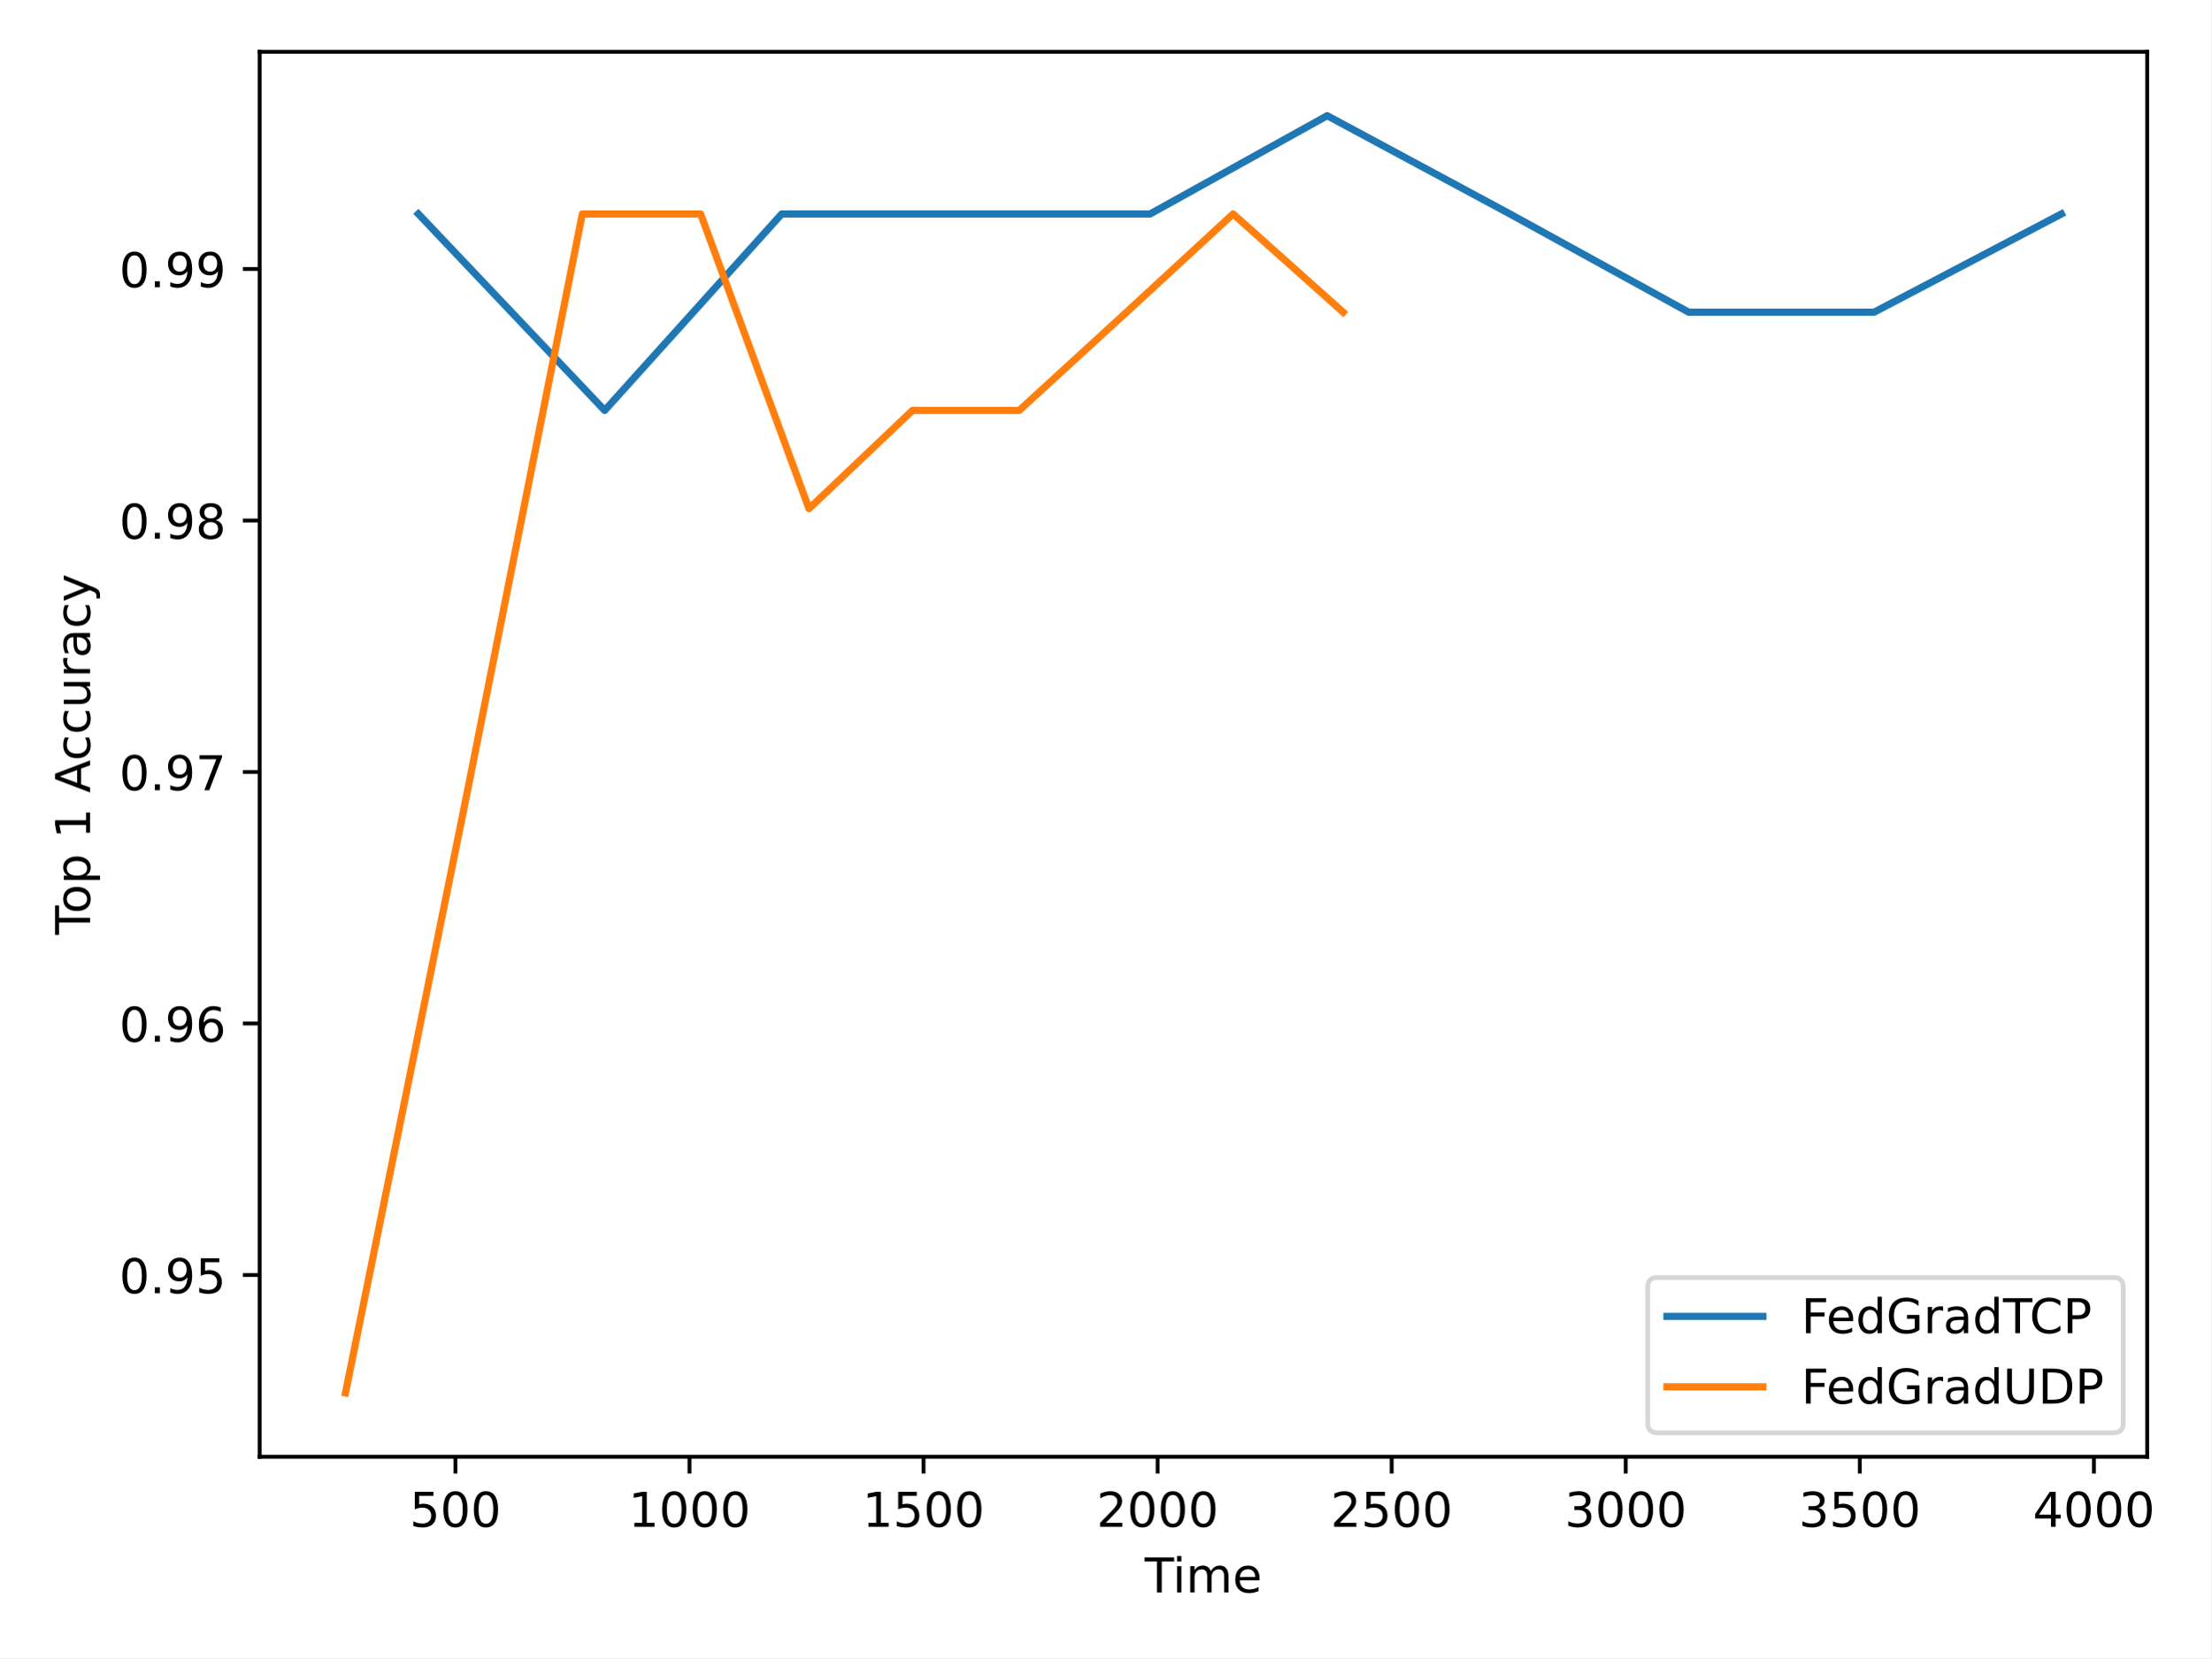
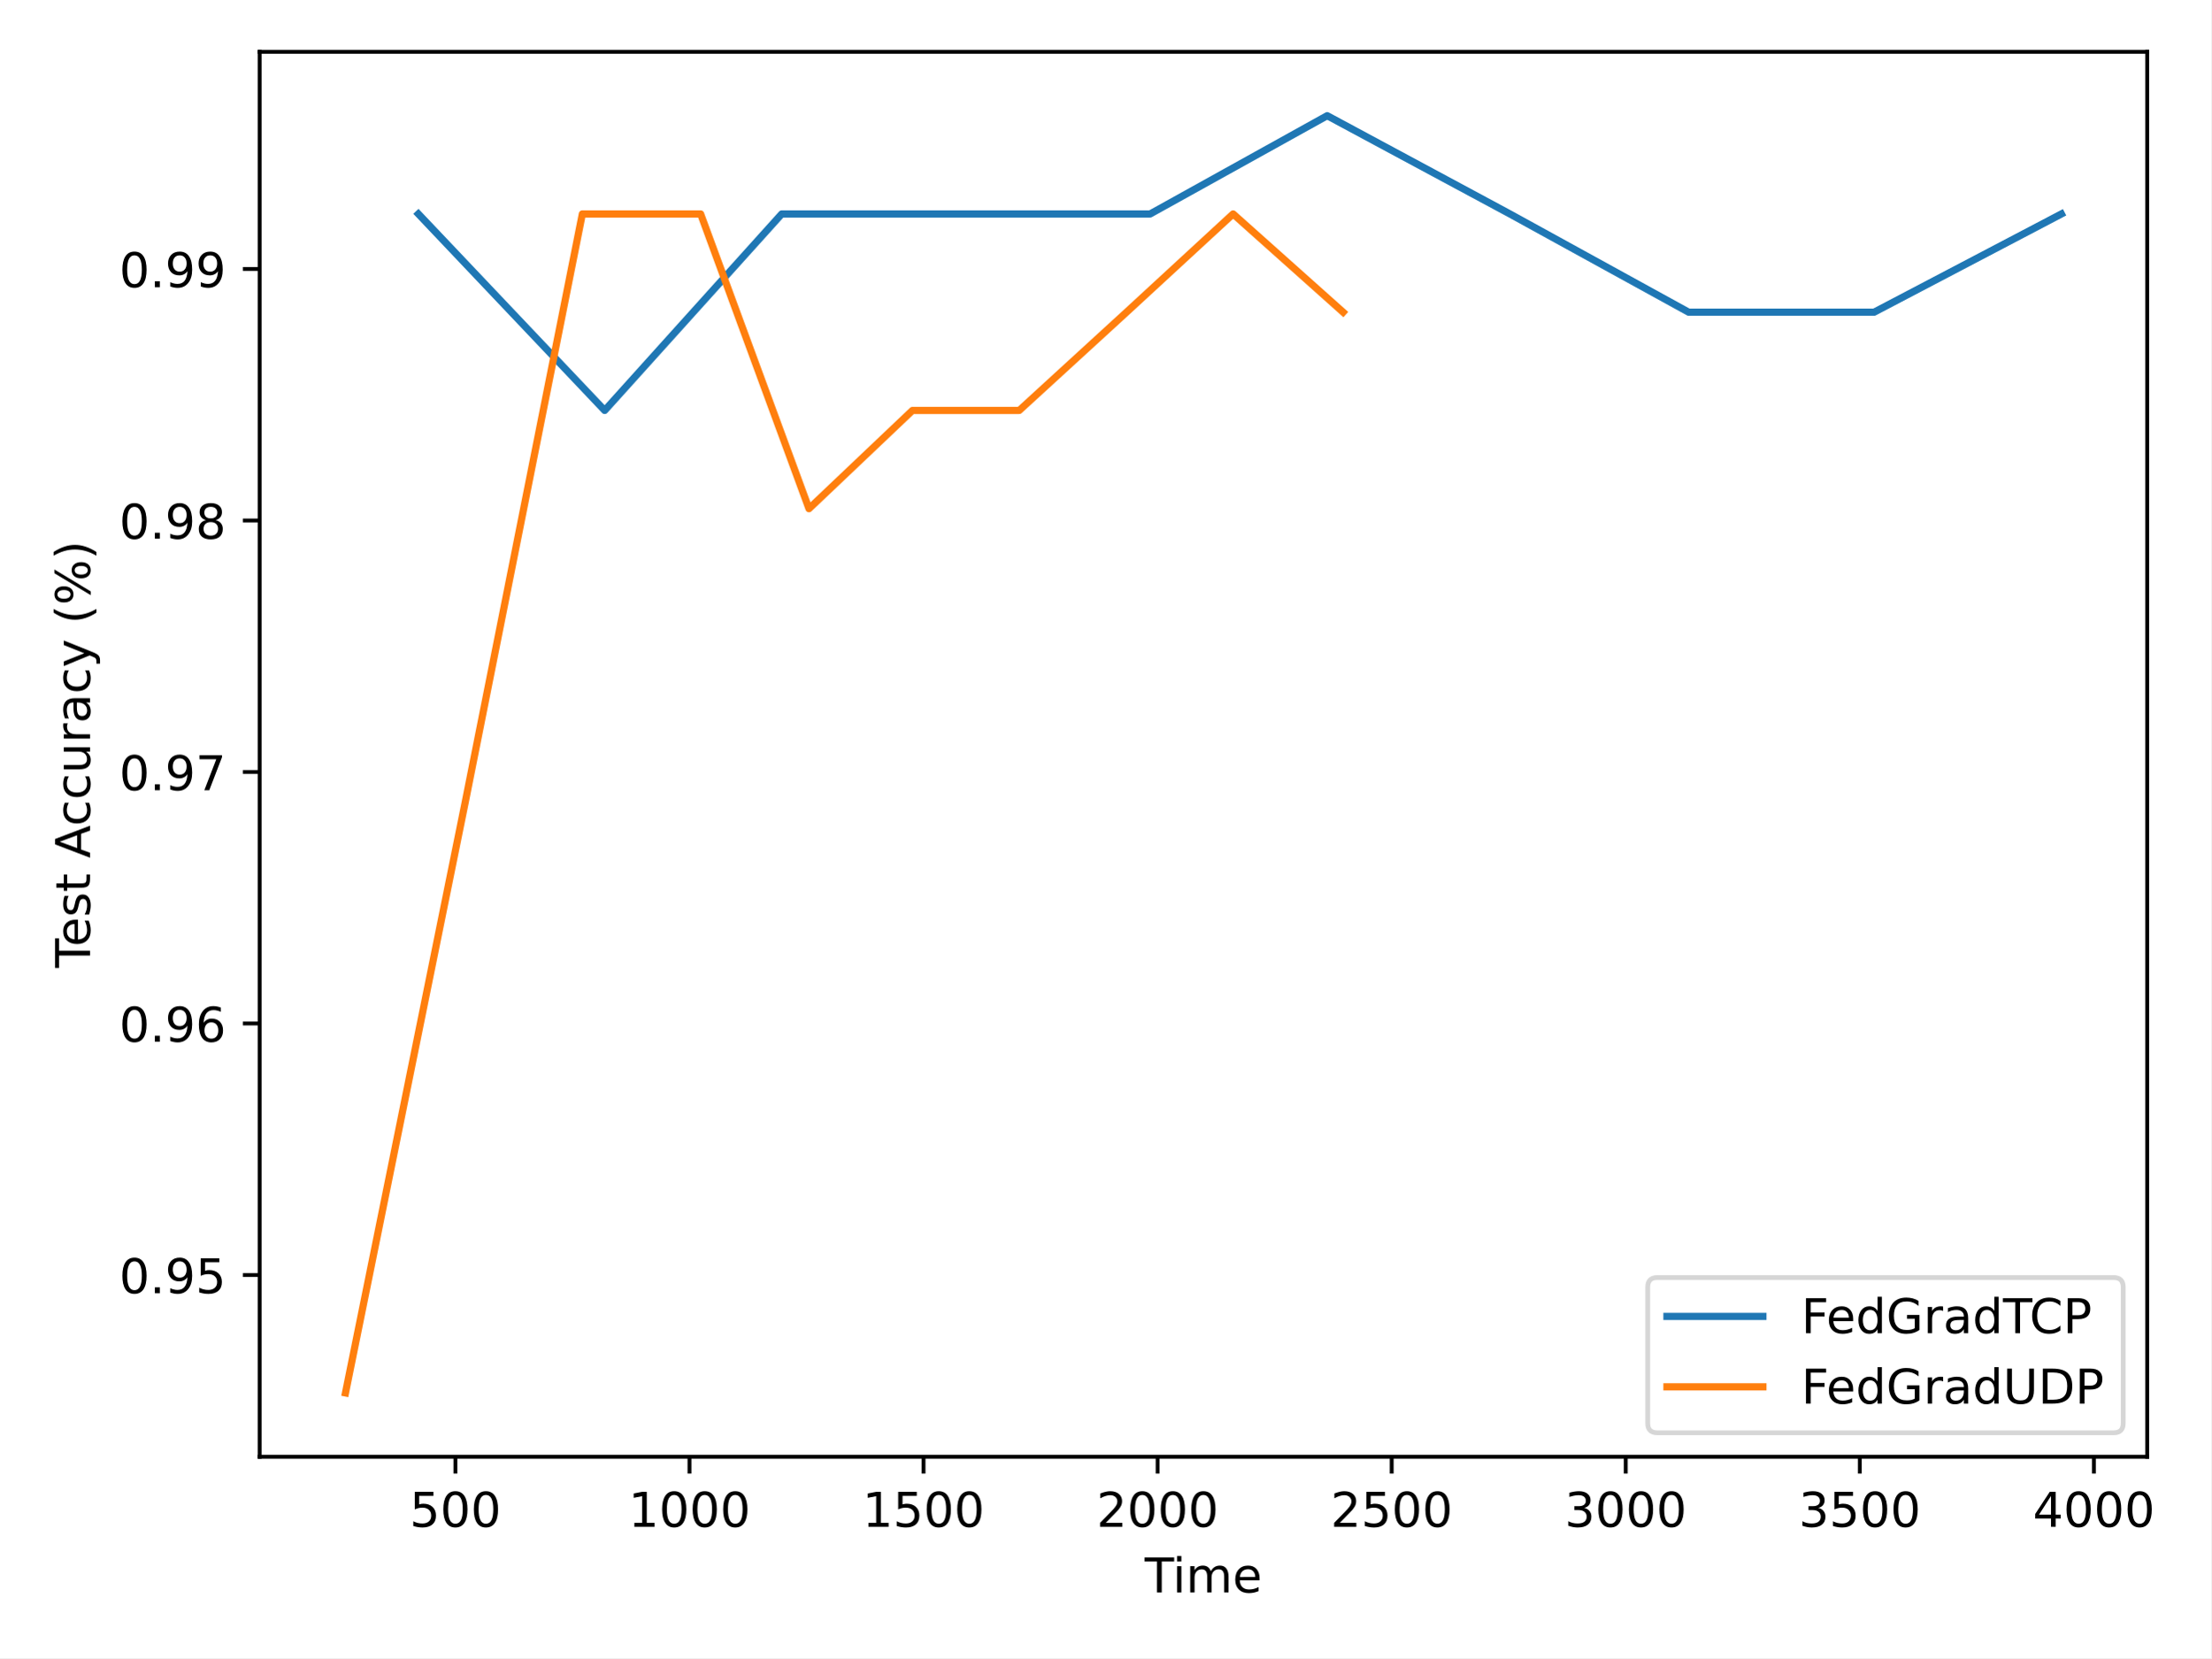
<svg xmlns="http://www.w3.org/2000/svg" xmlns:xlink="http://www.w3.org/1999/xlink" height="345.6pt" version="1.1" viewBox="0 0 460.8 345.6" width="460.8pt">
  <defs>
    <style type="text/css">*{stroke-linecap:butt;stroke-linejoin:round;}</style>
  </defs>
  <g id="figure_1">
    <g id="patch_1">
      <path d="M 0 345.6  L 460.8 345.6  L 460.8 0  L 0 0  z " style="fill:#ffffff;" />
    </g>
    <g id="axes_1">
      <g id="patch_2">
        <path d="M 54.11 303.64  L 447.481 303.64  L 447.481 10.8  L 54.11 10.8  z " style="fill:#ffffff;" />
      </g>
      <g id="matplotlib.axis_1">
        <g id="xtick_1">
          <g id="line2d_1">
            <defs>
-               <path d="M 0 0  L 0 3.5  " id="m8f32bfb3ee" style="stroke:#000000;stroke-width:0.8;" />
-             </defs>
-             <g>
-               <use style="stroke:#000000;stroke-width:0.8;" x="94.905" xlink:href="#m8f32bfb3ee" y="303.64" />
+               <path d="M 0 0  L 0 3.5  " id="m83451fe33e" style="stroke:#000000;stroke-width:0.8;" />
+             </defs>
+             <g>
+               <use style="stroke:#000000;stroke-width:0.8;" x="94.905" xlink:href="#m83451fe33e" y="303.64" />
            </g>
          </g>
          <g id="text_1">
            <g transform="translate(85.36125 318.2384)scale(0.1 -0.1)">
              <defs>
                <path d="M 10.797 72.906  L 49.516 72.906  L 49.516 64.594  L 19.828 64.594  L 19.828 46.734  Q 21.969 47.469 24.109 47.828  Q 26.266 48.188 28.422 48.188  Q 40.625 48.188 47.75 41.5  Q 54.891 34.812 54.891 23.391  Q 54.891 11.625 47.562 5.094  Q 40.234 -1.422 26.906 -1.422  Q 22.312 -1.422 17.547 -0.641  Q 12.797 0.141 7.719 1.703  L 7.719 11.625  Q 12.109 9.234 16.797 8.062  Q 21.484 6.891 26.703 6.891  Q 35.156 6.891 40.078 11.328  Q 45.016 15.766 45.016 23.391  Q 45.016 31 40.078 35.438  Q 35.156 39.891 26.703 39.891  Q 22.75 39.891 18.812 39.016  Q 14.891 38.141 10.797 36.281  z " id="DejaVuSans-53" />
                <path d="M 31.781 66.406  Q 24.172 66.406 20.328 58.906  Q 16.5 51.422 16.5 36.375  Q 16.5 21.391 20.328 13.891  Q 24.172 6.391 31.781 6.391  Q 39.453 6.391 43.281 13.891  Q 47.125 21.391 47.125 36.375  Q 47.125 51.422 43.281 58.906  Q 39.453 66.406 31.781 66.406  z M 31.781 74.219  Q 44.047 74.219 50.516 64.516  Q 56.984 54.828 56.984 36.375  Q 56.984 17.969 50.516 8.266  Q 44.047 -1.422 31.781 -1.422  Q 19.531 -1.422 13.062 8.266  Q 6.594 17.969 6.594 36.375  Q 6.594 54.828 13.062 64.516  Q 19.531 74.219 31.781 74.219  z " id="DejaVuSans-48" />
              </defs>
              <use xlink:href="#DejaVuSans-53" />
              <use x="63.623" xlink:href="#DejaVuSans-48" />
              <use x="127.246" xlink:href="#DejaVuSans-48" />
            </g>
          </g>
        </g>
        <g id="xtick_2">
          <g id="line2d_2">
            <g>
-               <use style="stroke:#000000;stroke-width:0.8;" x="143.687" xlink:href="#m8f32bfb3ee" y="303.64" />
+               <use style="stroke:#000000;stroke-width:0.8;" x="143.687" xlink:href="#m83451fe33e" y="303.64" />
            </g>
          </g>
          <g id="text_2">
            <g transform="translate(130.9617 318.2384)scale(0.1 -0.1)">
              <defs>
                <path d="M 12.406 8.297  L 28.516 8.297  L 28.516 63.922  L 10.984 60.406  L 10.984 69.391  L 28.422 72.906  L 38.281 72.906  L 38.281 8.297  L 54.391 8.297  L 54.391 0  L 12.406 0  z " id="DejaVuSans-49" />
              </defs>
              <use xlink:href="#DejaVuSans-49" />
              <use x="63.623" xlink:href="#DejaVuSans-48" />
              <use x="127.246" xlink:href="#DejaVuSans-48" />
              <use x="190.869" xlink:href="#DejaVuSans-48" />
            </g>
          </g>
        </g>
        <g id="xtick_3">
          <g id="line2d_3">
            <g>
-               <use style="stroke:#000000;stroke-width:0.8;" x="192.468" xlink:href="#m8f32bfb3ee" y="303.64" />
+               <use style="stroke:#000000;stroke-width:0.8;" x="192.468" xlink:href="#m83451fe33e" y="303.64" />
            </g>
          </g>
          <g id="text_3">
            <g transform="translate(179.7433 318.2384)scale(0.1 -0.1)">
              <use xlink:href="#DejaVuSans-49" />
              <use x="63.623" xlink:href="#DejaVuSans-53" />
              <use x="127.246" xlink:href="#DejaVuSans-48" />
              <use x="190.869" xlink:href="#DejaVuSans-48" />
            </g>
          </g>
        </g>
        <g id="xtick_4">
          <g id="line2d_4">
            <g>
-               <use style="stroke:#000000;stroke-width:0.8;" x="241.25" xlink:href="#m8f32bfb3ee" y="303.64" />
+               <use style="stroke:#000000;stroke-width:0.8;" x="241.25" xlink:href="#m83451fe33e" y="303.64" />
            </g>
          </g>
          <g id="text_4">
            <g transform="translate(228.525 318.2384)scale(0.1 -0.1)">
              <defs>
                <path d="M 19.188 8.297  L 53.609 8.297  L 53.609 0  L 7.328 0  L 7.328 8.297  Q 12.938 14.109 22.625 23.891  Q 32.328 33.688 34.812 36.531  Q 39.547 41.844 41.422 45.531  Q 43.312 49.219 43.312 52.781  Q 43.312 58.594 39.234 62.25  Q 35.156 65.922 28.609 65.922  Q 23.969 65.922 18.812 64.312  Q 13.672 62.703 7.812 59.422  L 7.812 69.391  Q 13.766 71.781 18.938 73  Q 24.125 74.219 28.422 74.219  Q 39.75 74.219 46.484 68.547  Q 53.219 62.891 53.219 53.422  Q 53.219 48.922 51.531 44.891  Q 49.859 40.875 45.406 35.406  Q 44.188 33.984 37.641 27.219  Q 31.109 20.453 19.188 8.297  z " id="DejaVuSans-50" />
              </defs>
              <use xlink:href="#DejaVuSans-50" />
              <use x="63.623" xlink:href="#DejaVuSans-48" />
              <use x="127.246" xlink:href="#DejaVuSans-48" />
              <use x="190.869" xlink:href="#DejaVuSans-48" />
            </g>
          </g>
        </g>
        <g id="xtick_5">
          <g id="line2d_5">
            <g>
-               <use style="stroke:#000000;stroke-width:0.8;" x="290.032" xlink:href="#m8f32bfb3ee" y="303.64" />
+               <use style="stroke:#000000;stroke-width:0.8;" x="290.032" xlink:href="#m83451fe33e" y="303.64" />
            </g>
          </g>
          <g id="text_5">
            <g transform="translate(277.3066 318.2384)scale(0.1 -0.1)">
              <use xlink:href="#DejaVuSans-50" />
              <use x="63.623" xlink:href="#DejaVuSans-53" />
              <use x="127.246" xlink:href="#DejaVuSans-48" />
              <use x="190.869" xlink:href="#DejaVuSans-48" />
            </g>
          </g>
        </g>
        <g id="xtick_6">
          <g id="line2d_6">
            <g>
-               <use style="stroke:#000000;stroke-width:0.8;" x="338.813" xlink:href="#m8f32bfb3ee" y="303.64" />
+               <use style="stroke:#000000;stroke-width:0.8;" x="338.813" xlink:href="#m83451fe33e" y="303.64" />
            </g>
          </g>
          <g id="text_6">
            <g transform="translate(326.0883 318.2384)scale(0.1 -0.1)">
              <defs>
                <path d="M 40.578 39.312  Q 47.656 37.797 51.625 33  Q 55.609 28.219 55.609 21.188  Q 55.609 10.406 48.188 4.484  Q 40.766 -1.422 27.094 -1.422  Q 22.516 -1.422 17.656 -0.516  Q 12.797 0.391 7.625 2.203  L 7.625 11.719  Q 11.719 9.328 16.594 8.109  Q 21.484 6.891 26.812 6.891  Q 36.078 6.891 40.938 10.547  Q 45.797 14.203 45.797 21.188  Q 45.797 27.641 41.281 31.266  Q 36.766 34.906 28.719 34.906  L 20.219 34.906  L 20.219 43.016  L 29.109 43.016  Q 36.375 43.016 40.234 45.922  Q 44.094 48.828 44.094 54.297  Q 44.094 59.906 40.109 62.906  Q 36.141 65.922 28.719 65.922  Q 24.656 65.922 20.016 65.031  Q 15.375 64.156 9.812 62.312  L 9.812 71.094  Q 15.438 72.656 20.344 73.438  Q 25.25 74.219 29.594 74.219  Q 40.828 74.219 47.359 69.109  Q 53.906 64.016 53.906 55.328  Q 53.906 49.266 50.438 45.094  Q 46.969 40.922 40.578 39.312  z " id="DejaVuSans-51" />
              </defs>
              <use xlink:href="#DejaVuSans-51" />
              <use x="63.623" xlink:href="#DejaVuSans-48" />
              <use x="127.246" xlink:href="#DejaVuSans-48" />
              <use x="190.869" xlink:href="#DejaVuSans-48" />
            </g>
          </g>
        </g>
        <g id="xtick_7">
          <g id="line2d_7">
            <g>
-               <use style="stroke:#000000;stroke-width:0.8;" x="387.595" xlink:href="#m8f32bfb3ee" y="303.64" />
+               <use style="stroke:#000000;stroke-width:0.8;" x="387.595" xlink:href="#m83451fe33e" y="303.64" />
            </g>
          </g>
          <g id="text_7">
            <g transform="translate(374.87 318.2384)scale(0.1 -0.1)">
              <use xlink:href="#DejaVuSans-51" />
              <use x="63.623" xlink:href="#DejaVuSans-53" />
              <use x="127.246" xlink:href="#DejaVuSans-48" />
              <use x="190.869" xlink:href="#DejaVuSans-48" />
            </g>
          </g>
        </g>
        <g id="xtick_8">
          <g id="line2d_8">
            <g>
-               <use style="stroke:#000000;stroke-width:0.8;" x="436.377" xlink:href="#m8f32bfb3ee" y="303.64" />
+               <use style="stroke:#000000;stroke-width:0.8;" x="436.377" xlink:href="#m83451fe33e" y="303.64" />
            </g>
          </g>
          <g id="text_8">
            <g transform="translate(423.6516 318.2384)scale(0.1 -0.1)">
              <defs>
                <path d="M 37.797 64.312  L 12.891 25.391  L 37.797 25.391  z M 35.203 72.906  L 47.609 72.906  L 47.609 25.391  L 58.016 25.391  L 58.016 17.188  L 47.609 17.188  L 47.609 0  L 37.797 0  L 37.797 17.188  L 4.891 17.188  L 4.891 26.703  z " id="DejaVuSans-52" />
              </defs>
              <use xlink:href="#DejaVuSans-52" />
              <use x="63.623" xlink:href="#DejaVuSans-48" />
              <use x="127.246" xlink:href="#DejaVuSans-48" />
              <use x="190.869" xlink:href="#DejaVuSans-48" />
            </g>
          </g>
        </g>
        <g id="text_9">
          <g transform="translate(238.5621 331.9166)scale(0.1 -0.1)">
            <defs>
              <path d="M -0.297 72.906  L 61.375 72.906  L 61.375 64.594  L 35.5 64.594  L 35.5 0  L 25.594 0  L 25.594 64.594  L -0.297 64.594  z " id="DejaVuSans-84" />
              <path d="M 9.422 54.688  L 18.406 54.688  L 18.406 0  L 9.422 0  z M 9.422 75.984  L 18.406 75.984  L 18.406 64.594  L 9.422 64.594  z " id="DejaVuSans-105" />
              <path d="M 52 44.188  Q 55.375 50.25 60.062 53.125  Q 64.75 56 71.094 56  Q 79.641 56 84.281 50.016  Q 88.922 44.047 88.922 33.016  L 88.922 0  L 79.891 0  L 79.891 32.719  Q 79.891 40.578 77.094 44.375  Q 74.312 48.188 68.609 48.188  Q 61.625 48.188 57.562 43.547  Q 53.516 38.922 53.516 30.906  L 53.516 0  L 44.484 0  L 44.484 32.719  Q 44.484 40.625 41.703 44.406  Q 38.922 48.188 33.109 48.188  Q 26.219 48.188 22.156 43.531  Q 18.109 38.875 18.109 30.906  L 18.109 0  L 9.078 0  L 9.078 54.688  L 18.109 54.688  L 18.109 46.188  Q 21.188 51.219 25.484 53.609  Q 29.781 56 35.688 56  Q 41.656 56 45.828 52.969  Q 50 49.953 52 44.188  z " id="DejaVuSans-109" />
              <path d="M 56.203 29.594  L 56.203 25.203  L 14.891 25.203  Q 15.484 15.922 20.484 11.062  Q 25.484 6.203 34.422 6.203  Q 39.594 6.203 44.453 7.469  Q 49.312 8.734 54.109 11.281  L 54.109 2.781  Q 49.266 0.734 44.188 -0.344  Q 39.109 -1.422 33.891 -1.422  Q 20.797 -1.422 13.156 6.188  Q 5.516 13.812 5.516 26.812  Q 5.516 40.234 12.766 48.109  Q 20.016 56 32.328 56  Q 43.359 56 49.781 48.891  Q 56.203 41.797 56.203 29.594  z M 47.219 32.234  Q 47.125 39.594 43.094 43.984  Q 39.062 48.391 32.422 48.391  Q 24.906 48.391 20.391 44.141  Q 15.875 39.891 15.188 32.172  z " id="DejaVuSans-101" />
            </defs>
            <use xlink:href="#DejaVuSans-84" />
            <use x="57.959" xlink:href="#DejaVuSans-105" />
            <use x="85.742" xlink:href="#DejaVuSans-109" />
            <use x="183.154" xlink:href="#DejaVuSans-101" />
          </g>
        </g>
      </g>
      <g id="matplotlib.axis_2">
        <g id="ytick_1">
          <g id="line2d_9">
            <defs>
-               <path d="M 0 0  L -3.5 0  " id="m8e1182e4a5" style="stroke:#000000;stroke-width:0.8;" />
-             </defs>
-             <g>
-               <use style="stroke:#000000;stroke-width:0.8;" x="54.11" xlink:href="#m8e1182e4a5" y="265.755" />
+               <path d="M 0 0  L -3.5 0  " id="me4bf563f95" style="stroke:#000000;stroke-width:0.8;" />
+             </defs>
+             <g>
+               <use style="stroke:#000000;stroke-width:0.8;" x="54.11" xlink:href="#me4bf563f95" y="265.755" />
            </g>
          </g>
          <g id="text_10">
            <g transform="translate(24.84437 269.5543)scale(0.1 -0.1)">
              <defs>
                <path d="M 10.688 12.406  L 21 12.406  L 21 0  L 10.688 0  z " id="DejaVuSans-46" />
                <path d="M 10.984 1.516  L 10.984 10.5  Q 14.703 8.734 18.5 7.812  Q 22.312 6.891 25.984 6.891  Q 35.75 6.891 40.891 13.453  Q 46.047 20.016 46.781 33.406  Q 43.953 29.203 39.594 26.953  Q 35.25 24.703 29.984 24.703  Q 19.047 24.703 12.672 31.312  Q 6.297 37.938 6.297 49.422  Q 6.297 60.641 12.938 67.422  Q 19.578 74.219 30.609 74.219  Q 43.266 74.219 49.922 64.516  Q 56.594 54.828 56.594 36.375  Q 56.594 19.141 48.406 8.859  Q 40.234 -1.422 26.422 -1.422  Q 22.703 -1.422 18.891 -0.688  Q 15.094 0.047 10.984 1.516  z M 30.609 32.422  Q 37.25 32.422 41.125 36.953  Q 45.016 41.5 45.016 49.422  Q 45.016 57.281 41.125 61.844  Q 37.25 66.406 30.609 66.406  Q 23.969 66.406 20.094 61.844  Q 16.219 57.281 16.219 49.422  Q 16.219 41.5 20.094 36.953  Q 23.969 32.422 30.609 32.422  z " id="DejaVuSans-57" />
              </defs>
              <use xlink:href="#DejaVuSans-48" />
              <use x="63.623" xlink:href="#DejaVuSans-46" />
              <use x="95.41" xlink:href="#DejaVuSans-57" />
              <use x="159.033" xlink:href="#DejaVuSans-53" />
            </g>
          </g>
        </g>
        <g id="ytick_2">
          <g id="line2d_10">
            <g>
-               <use style="stroke:#000000;stroke-width:0.8;" x="54.11" xlink:href="#m8e1182e4a5" y="213.331" />
+               <use style="stroke:#000000;stroke-width:0.8;" x="54.11" xlink:href="#me4bf563f95" y="213.331" />
            </g>
          </g>
          <g id="text_11">
            <g transform="translate(24.84437 217.1298)scale(0.1 -0.1)">
              <defs>
                <path d="M 33.016 40.375  Q 26.375 40.375 22.484 35.828  Q 18.609 31.297 18.609 23.391  Q 18.609 15.531 22.484 10.953  Q 26.375 6.391 33.016 6.391  Q 39.656 6.391 43.531 10.953  Q 47.406 15.531 47.406 23.391  Q 47.406 31.297 43.531 35.828  Q 39.656 40.375 33.016 40.375  z M 52.594 71.297  L 52.594 62.312  Q 48.875 64.062 45.094 64.984  Q 41.312 65.922 37.594 65.922  Q 27.828 65.922 22.672 59.328  Q 17.531 52.734 16.797 39.406  Q 19.672 43.656 24.016 45.922  Q 28.375 48.188 33.594 48.188  Q 44.578 48.188 50.953 41.516  Q 57.328 34.859 57.328 23.391  Q 57.328 12.156 50.688 5.359  Q 44.047 -1.422 33.016 -1.422  Q 20.359 -1.422 13.672 8.266  Q 6.984 17.969 6.984 36.375  Q 6.984 53.656 15.188 63.938  Q 23.391 74.219 37.203 74.219  Q 40.922 74.219 44.703 73.484  Q 48.484 72.75 52.594 71.297  z " id="DejaVuSans-54" />
              </defs>
              <use xlink:href="#DejaVuSans-48" />
              <use x="63.623" xlink:href="#DejaVuSans-46" />
              <use x="95.41" xlink:href="#DejaVuSans-57" />
              <use x="159.033" xlink:href="#DejaVuSans-54" />
            </g>
          </g>
        </g>
        <g id="ytick_3">
          <g id="line2d_11">
            <g>
-               <use style="stroke:#000000;stroke-width:0.8;" x="54.11" xlink:href="#m8e1182e4a5" y="160.906" />
+               <use style="stroke:#000000;stroke-width:0.8;" x="54.11" xlink:href="#me4bf563f95" y="160.906" />
            </g>
          </g>
          <g id="text_12">
            <g transform="translate(24.84437 164.7053)scale(0.1 -0.1)">
              <defs>
                <path d="M 8.203 72.906  L 55.078 72.906  L 55.078 68.703  L 28.609 0  L 18.312 0  L 43.219 64.594  L 8.203 64.594  z " id="DejaVuSans-55" />
              </defs>
              <use xlink:href="#DejaVuSans-48" />
              <use x="63.623" xlink:href="#DejaVuSans-46" />
              <use x="95.41" xlink:href="#DejaVuSans-57" />
              <use x="159.033" xlink:href="#DejaVuSans-55" />
            </g>
          </g>
        </g>
        <g id="ytick_4">
          <g id="line2d_12">
            <g>
-               <use style="stroke:#000000;stroke-width:0.8;" x="54.11" xlink:href="#m8e1182e4a5" y="108.482" />
+               <use style="stroke:#000000;stroke-width:0.8;" x="54.11" xlink:href="#me4bf563f95" y="108.482" />
            </g>
          </g>
          <g id="text_13">
            <g transform="translate(24.84437 112.2808)scale(0.1 -0.1)">
              <defs>
                <path d="M 31.781 34.625  Q 24.75 34.625 20.719 30.859  Q 16.703 27.094 16.703 20.516  Q 16.703 13.922 20.719 10.156  Q 24.75 6.391 31.781 6.391  Q 38.812 6.391 42.859 10.172  Q 46.922 13.969 46.922 20.516  Q 46.922 27.094 42.891 30.859  Q 38.875 34.625 31.781 34.625  z M 21.922 38.812  Q 15.578 40.375 12.031 44.719  Q 8.5 49.078 8.5 55.328  Q 8.5 64.062 14.719 69.141  Q 20.953 74.219 31.781 74.219  Q 42.672 74.219 48.875 69.141  Q 55.078 64.062 55.078 55.328  Q 55.078 49.078 51.531 44.719  Q 48 40.375 41.703 38.812  Q 48.828 37.156 52.797 32.312  Q 56.781 27.484 56.781 20.516  Q 56.781 9.906 50.312 4.234  Q 43.844 -1.422 31.781 -1.422  Q 19.734 -1.422 13.25 4.234  Q 6.781 9.906 6.781 20.516  Q 6.781 27.484 10.781 32.312  Q 14.797 37.156 21.922 38.812  z M 18.312 54.391  Q 18.312 48.734 21.844 45.562  Q 25.391 42.391 31.781 42.391  Q 38.141 42.391 41.719 45.562  Q 45.312 48.734 45.312 54.391  Q 45.312 60.062 41.719 63.234  Q 38.141 66.406 31.781 66.406  Q 25.391 66.406 21.844 63.234  Q 18.312 60.062 18.312 54.391  z " id="DejaVuSans-56" />
              </defs>
              <use xlink:href="#DejaVuSans-48" />
              <use x="63.623" xlink:href="#DejaVuSans-46" />
              <use x="95.41" xlink:href="#DejaVuSans-57" />
              <use x="159.033" xlink:href="#DejaVuSans-56" />
            </g>
          </g>
        </g>
        <g id="ytick_5">
          <g id="line2d_13">
            <g>
-               <use style="stroke:#000000;stroke-width:0.8;" x="54.11" xlink:href="#m8e1182e4a5" y="56.057" />
+               <use style="stroke:#000000;stroke-width:0.8;" x="54.11" xlink:href="#me4bf563f95" y="56.057" />
            </g>
          </g>
          <g id="text_14">
            <g transform="translate(24.84437 59.85631)scale(0.1 -0.1)">
              <use xlink:href="#DejaVuSans-48" />
              <use x="63.623" xlink:href="#DejaVuSans-46" />
              <use x="95.41" xlink:href="#DejaVuSans-57" />
              <use x="159.033" xlink:href="#DejaVuSans-57" />
            </g>
          </g>
        </g>
        <g id="text_15">
-           <g transform="translate(18.76469 194.845)rotate(-90)scale(0.1 -0.1)">
-             <defs>
-               <path d="M 30.609 48.391  Q 23.391 48.391 19.188 42.75  Q 14.984 37.109 14.984 27.297  Q 14.984 17.484 19.156 11.844  Q 23.344 6.203 30.609 6.203  Q 37.797 6.203 41.984 11.859  Q 46.188 17.531 46.188 27.297  Q 46.188 37.016 41.984 42.703  Q 37.797 48.391 30.609 48.391  z M 30.609 56  Q 42.328 56 49.016 48.375  Q 55.719 40.766 55.719 27.297  Q 55.719 13.875 49.016 6.219  Q 42.328 -1.422 30.609 -1.422  Q 18.844 -1.422 12.172 6.219  Q 5.516 13.875 5.516 27.297  Q 5.516 40.766 12.172 48.375  Q 18.844 56 30.609 56  z " id="DejaVuSans-111" />
-               <path d="M 18.109 8.203  L 18.109 -20.797  L 9.078 -20.797  L 9.078 54.688  L 18.109 54.688  L 18.109 46.391  Q 20.953 51.266 25.266 53.625  Q 29.594 56 35.594 56  Q 45.562 56 51.781 48.094  Q 58.016 40.188 58.016 27.297  Q 58.016 14.406 51.781 6.484  Q 45.562 -1.422 35.594 -1.422  Q 29.594 -1.422 25.266 0.953  Q 20.953 3.328 18.109 8.203  z M 48.688 27.297  Q 48.688 37.203 44.609 42.844  Q 40.531 48.484 33.406 48.484  Q 26.266 48.484 22.188 42.844  Q 18.109 37.203 18.109 27.297  Q 18.109 17.391 22.188 11.75  Q 26.266 6.109 33.406 6.109  Q 40.531 6.109 44.609 11.75  Q 48.688 17.391 48.688 27.297  z " id="DejaVuSans-112" />
+           <g transform="translate(18.76469 201.7239)rotate(-90)scale(0.1 -0.1)">
+             <defs>
+               <path d="M 44.281 53.078  L 44.281 44.578  Q 40.484 46.531 36.375 47.5  Q 32.281 48.484 27.875 48.484  Q 21.188 48.484 17.844 46.438  Q 14.5 44.391 14.5 40.281  Q 14.5 37.156 16.891 35.375  Q 19.281 33.594 26.516 31.984  L 29.594 31.297  Q 39.156 29.25 43.188 25.516  Q 47.219 21.781 47.219 15.094  Q 47.219 7.469 41.188 3.016  Q 35.156 -1.422 24.609 -1.422  Q 20.219 -1.422 15.453 -0.562  Q 10.688 0.297 5.422 2  L 5.422 11.281  Q 10.406 8.688 15.234 7.391  Q 20.062 6.109 24.812 6.109  Q 31.156 6.109 34.562 8.281  Q 37.984 10.453 37.984 14.406  Q 37.984 18.062 35.516 20.016  Q 33.062 21.969 24.703 23.781  L 21.578 24.516  Q 13.234 26.266 9.516 29.906  Q 5.812 33.547 5.812 39.891  Q 5.812 47.609 11.281 51.797  Q 16.75 56 26.812 56  Q 31.781 56 36.172 55.266  Q 40.578 54.547 44.281 53.078  z " id="DejaVuSans-115" />
+               <path d="M 18.312 70.219  L 18.312 54.688  L 36.812 54.688  L 36.812 47.703  L 18.312 47.703  L 18.312 18.016  Q 18.312 11.328 20.141 9.422  Q 21.969 7.516 27.594 7.516  L 36.812 7.516  L 36.812 0  L 27.594 0  Q 17.188 0 13.234 3.875  Q 9.281 7.766 9.281 18.016  L 9.281 47.703  L 2.688 47.703  L 2.688 54.688  L 9.281 54.688  L 9.281 70.219  z " id="DejaVuSans-116" />
              <path id="DejaVuSans-32" />
              <path d="M 34.188 63.188  L 20.797 26.906  L 47.609 26.906  z M 28.609 72.906  L 39.797 72.906  L 67.578 0  L 57.328 0  L 50.688 18.703  L 17.828 18.703  L 11.188 0  L 0.781 0  z " id="DejaVuSans-65" />
              <path d="M 48.781 52.594  L 48.781 44.188  Q 44.969 46.297 41.141 47.344  Q 37.312 48.391 33.406 48.391  Q 24.656 48.391 19.812 42.844  Q 14.984 37.312 14.984 27.297  Q 14.984 17.281 19.812 11.734  Q 24.656 6.203 33.406 6.203  Q 37.312 6.203 41.141 7.25  Q 44.969 8.297 48.781 10.406  L 48.781 2.094  Q 45.016 0.344 40.984 -0.531  Q 36.969 -1.422 32.422 -1.422  Q 20.062 -1.422 12.781 6.344  Q 5.516 14.109 5.516 27.297  Q 5.516 40.672 12.859 48.328  Q 20.219 56 33.016 56  Q 37.156 56 41.109 55.141  Q 45.062 54.297 48.781 52.594  z " id="DejaVuSans-99" />
              <path d="M 8.5 21.578  L 8.5 54.688  L 17.484 54.688  L 17.484 21.922  Q 17.484 14.156 20.5 10.266  Q 23.531 6.391 29.594 6.391  Q 36.859 6.391 41.078 11.031  Q 45.312 15.672 45.312 23.688  L 45.312 54.688  L 54.297 54.688  L 54.297 0  L 45.312 0  L 45.312 8.406  Q 42.047 3.422 37.719 1  Q 33.406 -1.422 27.688 -1.422  Q 18.266 -1.422 13.375 4.438  Q 8.5 10.297 8.5 21.578  z M 31.109 56  z " id="DejaVuSans-117" />
              <path d="M 41.109 46.297  Q 39.594 47.172 37.812 47.578  Q 36.031 48 33.891 48  Q 26.266 48 22.188 43.047  Q 18.109 38.094 18.109 28.812  L 18.109 0  L 9.078 0  L 9.078 54.688  L 18.109 54.688  L 18.109 46.188  Q 20.953 51.172 25.484 53.578  Q 30.031 56 36.531 56  Q 37.453 56 38.578 55.875  Q 39.703 55.766 41.062 55.516  z " id="DejaVuSans-114" />
              <path d="M 34.281 27.484  Q 23.391 27.484 19.188 25  Q 14.984 22.516 14.984 16.5  Q 14.984 11.719 18.141 8.906  Q 21.297 6.109 26.703 6.109  Q 34.188 6.109 38.703 11.406  Q 43.219 16.703 43.219 25.484  L 43.219 27.484  z M 52.203 31.203  L 52.203 0  L 43.219 0  L 43.219 8.297  Q 40.141 3.328 35.547 0.953  Q 30.953 -1.422 24.312 -1.422  Q 15.922 -1.422 10.953 3.297  Q 6 8.016 6 15.922  Q 6 25.141 12.172 29.828  Q 18.359 34.516 30.609 34.516  L 43.219 34.516  L 43.219 35.406  Q 43.219 41.609 39.141 45  Q 35.062 48.391 27.688 48.391  Q 23 48.391 18.547 47.266  Q 14.109 46.141 10.016 43.891  L 10.016 52.203  Q 14.938 54.109 19.578 55.047  Q 24.219 56 28.609 56  Q 40.484 56 46.344 49.844  Q 52.203 43.703 52.203 31.203  z " id="DejaVuSans-97" />
              <path d="M 32.172 -5.078  Q 28.375 -14.844 24.75 -17.812  Q 21.141 -20.797 15.094 -20.797  L 7.906 -20.797  L 7.906 -13.281  L 13.188 -13.281  Q 16.891 -13.281 18.938 -11.516  Q 21 -9.766 23.484 -3.219  L 25.094 0.875  L 2.984 54.688  L 12.5 54.688  L 29.594 11.922  L 46.688 54.688  L 56.203 54.688  z " id="DejaVuSans-121" />
+               <path d="M 31 75.875  Q 24.469 64.656 21.281 53.656  Q 18.109 42.672 18.109 31.391  Q 18.109 20.125 21.312 9.062  Q 24.516 -2 31 -13.188  L 23.188 -13.188  Q 15.875 -1.703 12.234 9.375  Q 8.594 20.453 8.594 31.391  Q 8.594 42.281 12.203 53.312  Q 15.828 64.359 23.188 75.875  z " id="DejaVuSans-40" />
+               <path d="M 72.703 32.078  Q 68.453 32.078 66.031 28.469  Q 63.625 24.859 63.625 18.406  Q 63.625 12.062 66.031 8.422  Q 68.453 4.781 72.703 4.781  Q 76.859 4.781 79.266 8.422  Q 81.688 12.062 81.688 18.406  Q 81.688 24.812 79.266 28.438  Q 76.859 32.078 72.703 32.078  z M 72.703 38.281  Q 80.422 38.281 84.953 32.906  Q 89.5 27.547 89.5 18.406  Q 89.5 9.281 84.938 3.922  Q 80.375 -1.422 72.703 -1.422  Q 64.891 -1.422 60.344 3.922  Q 55.812 9.281 55.812 18.406  Q 55.812 27.594 60.375 32.938  Q 64.938 38.281 72.703 38.281  z M 22.312 68.016  Q 18.109 68.016 15.688 64.375  Q 13.281 60.75 13.281 54.391  Q 13.281 47.953 15.672 44.328  Q 18.062 40.719 22.312 40.719  Q 26.562 40.719 28.969 44.328  Q 31.391 47.953 31.391 54.391  Q 31.391 60.688 28.953 64.344  Q 26.516 68.016 22.312 68.016  z M 66.406 74.219  L 74.219 74.219  L 28.609 -1.422  L 20.797 -1.422  z M 22.312 74.219  Q 30.031 74.219 34.609 68.875  Q 39.203 63.531 39.203 54.391  Q 39.203 45.172 34.641 39.844  Q 30.078 34.516 22.312 34.516  Q 14.547 34.516 10.031 39.859  Q 5.516 45.219 5.516 54.391  Q 5.516 63.484 10.047 68.844  Q 14.594 74.219 22.312 74.219  z " id="DejaVuSans-37" />
+               <path d="M 8.016 75.875  L 15.828 75.875  Q 23.141 64.359 26.781 53.312  Q 30.422 42.281 30.422 31.391  Q 30.422 20.453 26.781 9.375  Q 23.141 -1.703 15.828 -13.188  L 8.016 -13.188  Q 14.5 -2 17.703 9.062  Q 20.906 20.125 20.906 31.391  Q 20.906 42.672 17.703 53.656  Q 14.5 64.656 8.016 75.875  z " id="DejaVuSans-41" />
            </defs>
            <use xlink:href="#DejaVuSans-84" />
-             <use x="44.084" xlink:href="#DejaVuSans-111" />
-             <use x="105.266" xlink:href="#DejaVuSans-112" />
-             <use x="168.742" xlink:href="#DejaVuSans-32" />
-             <use x="200.529" xlink:href="#DejaVuSans-49" />
-             <use x="264.152" xlink:href="#DejaVuSans-32" />
-             <use x="295.939" xlink:href="#DejaVuSans-65" />
-             <use x="362.598" xlink:href="#DejaVuSans-99" />
-             <use x="417.578" xlink:href="#DejaVuSans-99" />
-             <use x="472.559" xlink:href="#DejaVuSans-117" />
-             <use x="535.938" xlink:href="#DejaVuSans-114" />
-             <use x="577.051" xlink:href="#DejaVuSans-97" />
-             <use x="638.33" xlink:href="#DejaVuSans-99" />
-             <use x="693.311" xlink:href="#DejaVuSans-121" />
+             <use x="44.084" xlink:href="#DejaVuSans-101" />
+             <use x="105.607" xlink:href="#DejaVuSans-115" />
+             <use x="157.707" xlink:href="#DejaVuSans-116" />
+             <use x="196.916" xlink:href="#DejaVuSans-32" />
+             <use x="228.703" xlink:href="#DejaVuSans-65" />
+             <use x="295.361" xlink:href="#DejaVuSans-99" />
+             <use x="350.342" xlink:href="#DejaVuSans-99" />
+             <use x="405.322" xlink:href="#DejaVuSans-117" />
+             <use x="468.701" xlink:href="#DejaVuSans-114" />
+             <use x="509.814" xlink:href="#DejaVuSans-97" />
+             <use x="571.094" xlink:href="#DejaVuSans-99" />
+             <use x="626.074" xlink:href="#DejaVuSans-121" />
+             <use x="685.254" xlink:href="#DejaVuSans-32" />
+             <use x="717.041" xlink:href="#DejaVuSans-40" />
+             <use x="756.055" xlink:href="#DejaVuSans-37" />
+             <use x="851.074" xlink:href="#DejaVuSans-41" />
          </g>
        </g>
      </g>
      <g id="line2d_14">
-         <path clip-path="url(#p08e262e518)" d="M 87.184 44.589  L 126.016 85.546  L 162.915 44.589  L 201.365 44.589  L 239.7 44.589  L 276.594 24.111  L 314.671 44.589  L 351.92 65.068  L 390.567 65.068  L 429.601 44.589  " style="fill:none;stroke:#1f77b4;stroke-linecap:square;stroke-width:1.5;" />
+         <path clip-path="url(#p545edcaafe)" d="M 87.184 44.589  L 126.016 85.546  L 162.915 44.589  L 201.365 44.589  L 239.7 44.589  L 276.594 24.111  L 314.671 44.589  L 351.92 65.068  L 390.567 65.068  L 429.601 44.589  " style="fill:none;stroke:#1f77b4;stroke-linecap:square;stroke-width:1.5;" />
      </g>
      <g id="line2d_15">
-         <path clip-path="url(#p08e262e518)" d="M 71.991 290.329  L 96.9 167.459  L 121.359 44.589  L 146.01 44.589  L 168.591 106.024  L 190.156 85.546  L 212.404 85.546  L 234.77 65.068  L 256.983 44.589  L 279.911 65.068  " style="fill:none;stroke:#ff7f0e;stroke-linecap:square;stroke-width:1.5;" />
+         <path clip-path="url(#p545edcaafe)" d="M 71.991 290.329  L 96.9 167.459  L 121.359 44.589  L 146.01 44.589  L 168.591 106.024  L 190.156 85.546  L 212.404 85.546  L 234.77 65.068  L 256.983 44.589  L 279.911 65.068  " style="fill:none;stroke:#ff7f0e;stroke-linecap:square;stroke-width:1.5;" />
      </g>
      <g id="patch_3">
        <path d="M 54.11 303.64  L 54.11 10.8  " style="fill:none;stroke:#000000;stroke-linecap:square;stroke-linejoin:miter;stroke-width:0.8;" />
      </g>
      <g id="patch_4">
        <path d="M 447.481 303.64  L 447.481 10.8  " style="fill:none;stroke:#000000;stroke-linecap:square;stroke-linejoin:miter;stroke-width:0.8;" />
      </g>
      <g id="patch_5">
        <path d="M 54.11 303.64  L 447.481 303.64  " style="fill:none;stroke:#000000;stroke-linecap:square;stroke-linejoin:miter;stroke-width:0.8;" />
      </g>
      <g id="patch_6">
        <path d="M 54.11 10.8  L 447.481 10.8  " style="fill:none;stroke:#000000;stroke-linecap:square;stroke-linejoin:miter;stroke-width:0.8;" />
      </g>
      <g id="legend_1">
        <g id="patch_7">
          <path d="M 345.394 298.64  L 440.481 298.64  Q 442.481 298.64 442.481 296.64  L 442.481 268.284  Q 442.481 266.284 440.481 266.284  L 345.394 266.284  Q 343.394 266.284 343.394 268.284  L 343.394 296.64  Q 343.394 298.64 345.394 298.64  z " style="fill:#ffffff;opacity:0.8;stroke:#cccccc;stroke-linejoin:miter;" />
        </g>
        <g id="line2d_16">
          <path d="M 347.394 274.382  L 367.394 274.382  " style="fill:none;stroke:#1f77b4;stroke-linecap:square;stroke-width:1.5;" />
        </g>
        <g id="line2d_17" />
        <g id="text_16">
          <g transform="translate(375.3939 277.8822)scale(0.1 -0.1)">
            <defs>
              <path d="M 9.812 72.906  L 51.703 72.906  L 51.703 64.594  L 19.672 64.594  L 19.672 43.109  L 48.578 43.109  L 48.578 34.812  L 19.672 34.812  L 19.672 0  L 9.812 0  z " id="DejaVuSans-70" />
              <path d="M 45.406 46.391  L 45.406 75.984  L 54.391 75.984  L 54.391 0  L 45.406 0  L 45.406 8.203  Q 42.578 3.328 38.25 0.953  Q 33.938 -1.422 27.875 -1.422  Q 17.969 -1.422 11.734 6.484  Q 5.516 14.406 5.516 27.297  Q 5.516 40.188 11.734 48.094  Q 17.969 56 27.875 56  Q 33.938 56 38.25 53.625  Q 42.578 51.266 45.406 46.391  z M 14.797 27.297  Q 14.797 17.391 18.875 11.75  Q 22.953 6.109 30.078 6.109  Q 37.203 6.109 41.297 11.75  Q 45.406 17.391 45.406 27.297  Q 45.406 37.203 41.297 42.844  Q 37.203 48.484 30.078 48.484  Q 22.953 48.484 18.875 42.844  Q 14.797 37.203 14.797 27.297  z " id="DejaVuSans-100" />
              <path d="M 59.516 10.406  L 59.516 29.984  L 43.406 29.984  L 43.406 38.094  L 69.281 38.094  L 69.281 6.781  Q 63.578 2.734 56.688 0.656  Q 49.812 -1.422 42 -1.422  Q 24.906 -1.422 15.25 8.562  Q 5.609 18.562 5.609 36.375  Q 5.609 54.25 15.25 64.234  Q 24.906 74.219 42 74.219  Q 49.125 74.219 55.547 72.453  Q 61.969 70.703 67.391 67.281  L 67.391 56.781  Q 61.922 61.422 55.766 63.766  Q 49.609 66.109 42.828 66.109  Q 29.438 66.109 22.719 58.641  Q 16.016 51.172 16.016 36.375  Q 16.016 21.625 22.719 14.156  Q 29.438 6.688 42.828 6.688  Q 48.047 6.688 52.141 7.594  Q 56.25 8.5 59.516 10.406  z " id="DejaVuSans-71" />
              <path d="M 64.406 67.281  L 64.406 56.891  Q 59.422 61.531 53.781 63.812  Q 48.141 66.109 41.797 66.109  Q 29.297 66.109 22.656 58.469  Q 16.016 50.828 16.016 36.375  Q 16.016 21.969 22.656 14.328  Q 29.297 6.688 41.797 6.688  Q 48.141 6.688 53.781 8.984  Q 59.422 11.281 64.406 15.922  L 64.406 5.609  Q 59.234 2.094 53.438 0.328  Q 47.656 -1.422 41.219 -1.422  Q 24.656 -1.422 15.125 8.703  Q 5.609 18.844 5.609 36.375  Q 5.609 53.953 15.125 64.078  Q 24.656 74.219 41.219 74.219  Q 47.75 74.219 53.531 72.484  Q 59.328 70.75 64.406 67.281  z " id="DejaVuSans-67" />
              <path d="M 19.672 64.797  L 19.672 37.406  L 32.078 37.406  Q 38.969 37.406 42.719 40.969  Q 46.484 44.531 46.484 51.125  Q 46.484 57.672 42.719 61.234  Q 38.969 64.797 32.078 64.797  z M 9.812 72.906  L 32.078 72.906  Q 44.344 72.906 50.609 67.359  Q 56.891 61.812 56.891 51.125  Q 56.891 40.328 50.609 34.812  Q 44.344 29.297 32.078 29.297  L 19.672 29.297  L 19.672 0  L 9.812 0  z " id="DejaVuSans-80" />
            </defs>
            <use xlink:href="#DejaVuSans-70" />
            <use x="52.02" xlink:href="#DejaVuSans-101" />
            <use x="113.543" xlink:href="#DejaVuSans-100" />
            <use x="177.02" xlink:href="#DejaVuSans-71" />
            <use x="254.51" xlink:href="#DejaVuSans-114" />
            <use x="295.623" xlink:href="#DejaVuSans-97" />
            <use x="356.902" xlink:href="#DejaVuSans-100" />
            <use x="420.379" xlink:href="#DejaVuSans-84" />
            <use x="475.588" xlink:href="#DejaVuSans-67" />
            <use x="545.412" xlink:href="#DejaVuSans-80" />
          </g>
        </g>
        <g id="line2d_18">
          <path d="M 347.394 289.06  L 367.394 289.06  " style="fill:none;stroke:#ff7f0e;stroke-linecap:square;stroke-width:1.5;" />
        </g>
        <g id="line2d_19" />
        <g id="text_17">
          <g transform="translate(375.3939 292.5603)scale(0.1 -0.1)">
            <defs>
              <path d="M 8.688 72.906  L 18.609 72.906  L 18.609 28.609  Q 18.609 16.891 22.844 11.734  Q 27.094 6.594 36.625 6.594  Q 46.094 6.594 50.344 11.734  Q 54.594 16.891 54.594 28.609  L 54.594 72.906  L 64.5 72.906  L 64.5 27.391  Q 64.5 13.141 57.438 5.859  Q 50.391 -1.422 36.625 -1.422  Q 22.797 -1.422 15.734 5.859  Q 8.688 13.141 8.688 27.391  z " id="DejaVuSans-85" />
              <path d="M 19.672 64.797  L 19.672 8.109  L 31.594 8.109  Q 46.688 8.109 53.688 14.938  Q 60.688 21.781 60.688 36.531  Q 60.688 51.172 53.688 57.984  Q 46.688 64.797 31.594 64.797  z M 9.812 72.906  L 30.078 72.906  Q 51.266 72.906 61.172 64.094  Q 71.094 55.281 71.094 36.531  Q 71.094 17.672 61.125 8.828  Q 51.172 0 30.078 0  L 9.812 0  z " id="DejaVuSans-68" />
            </defs>
            <use xlink:href="#DejaVuSans-70" />
            <use x="52.02" xlink:href="#DejaVuSans-101" />
            <use x="113.543" xlink:href="#DejaVuSans-100" />
            <use x="177.02" xlink:href="#DejaVuSans-71" />
            <use x="254.51" xlink:href="#DejaVuSans-114" />
            <use x="295.623" xlink:href="#DejaVuSans-97" />
            <use x="356.902" xlink:href="#DejaVuSans-100" />
            <use x="420.379" xlink:href="#DejaVuSans-85" />
            <use x="493.572" xlink:href="#DejaVuSans-68" />
            <use x="570.574" xlink:href="#DejaVuSans-80" />
          </g>
        </g>
      </g>
    </g>
  </g>
  <defs>
-     <clipPath id="p08e262e518">
+     <clipPath id="p545edcaafe">
      <rect height="292.84" width="393.371" x="54.11" y="10.8" />
    </clipPath>
  </defs>
</svg>
